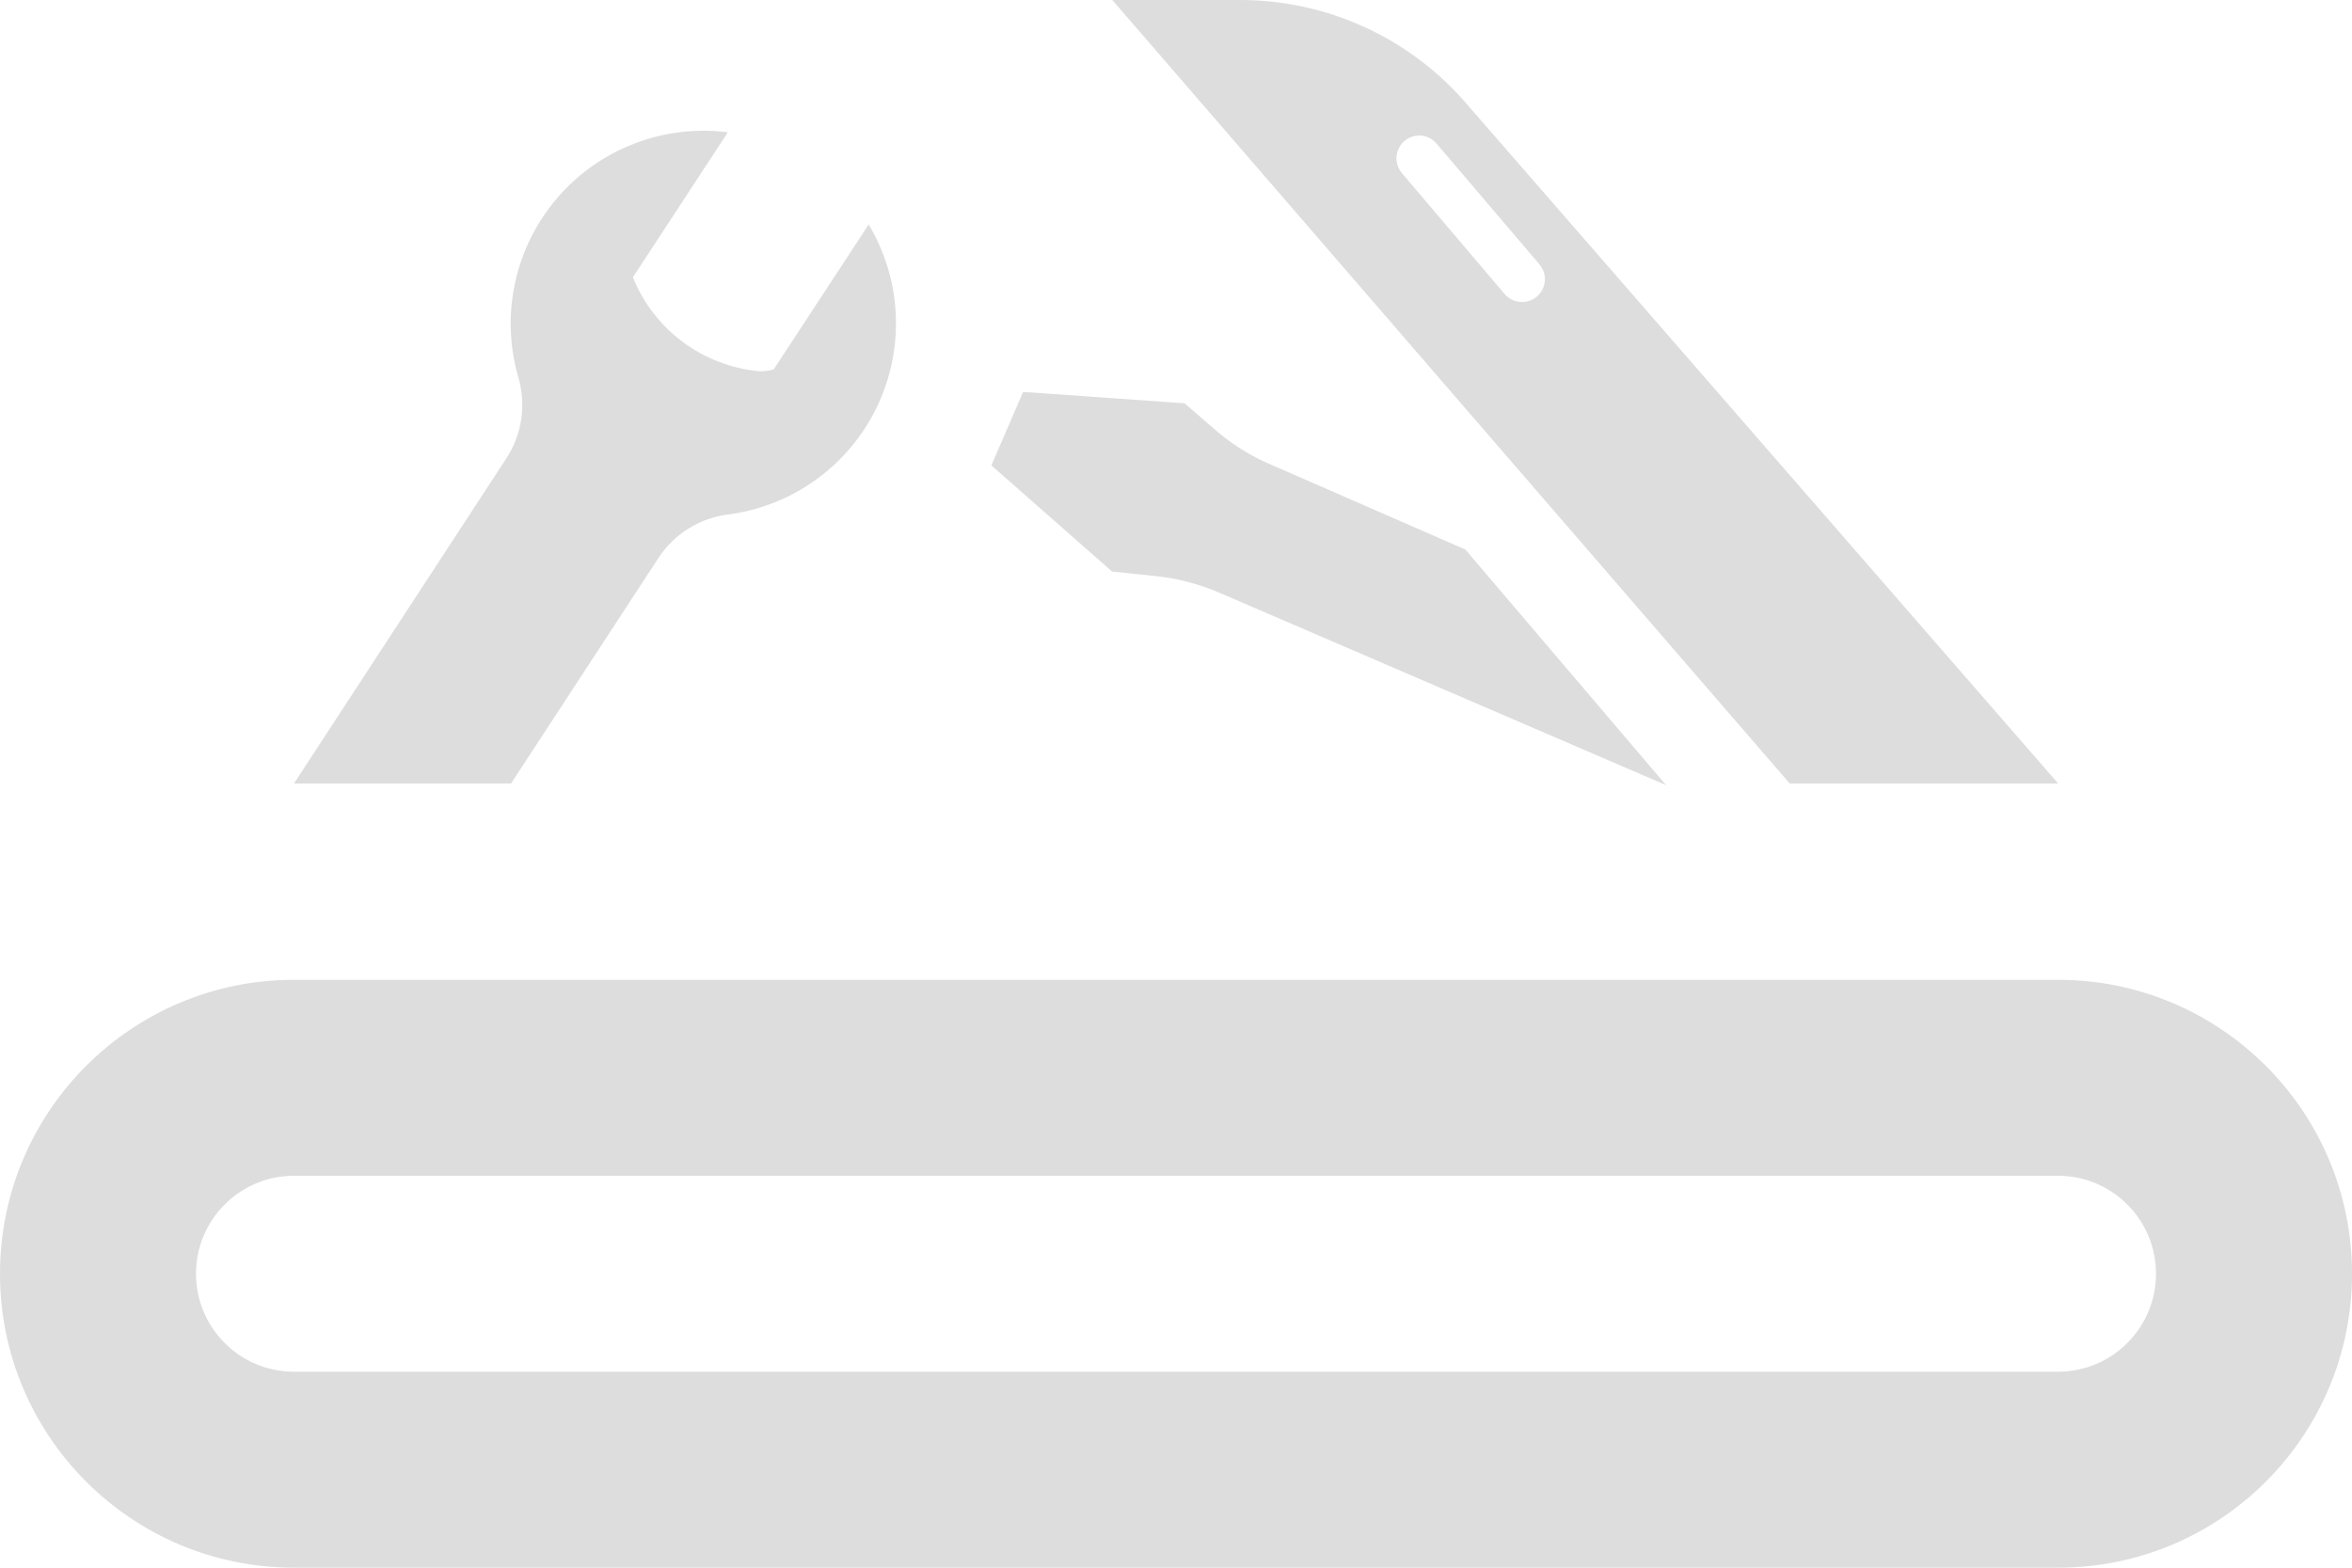
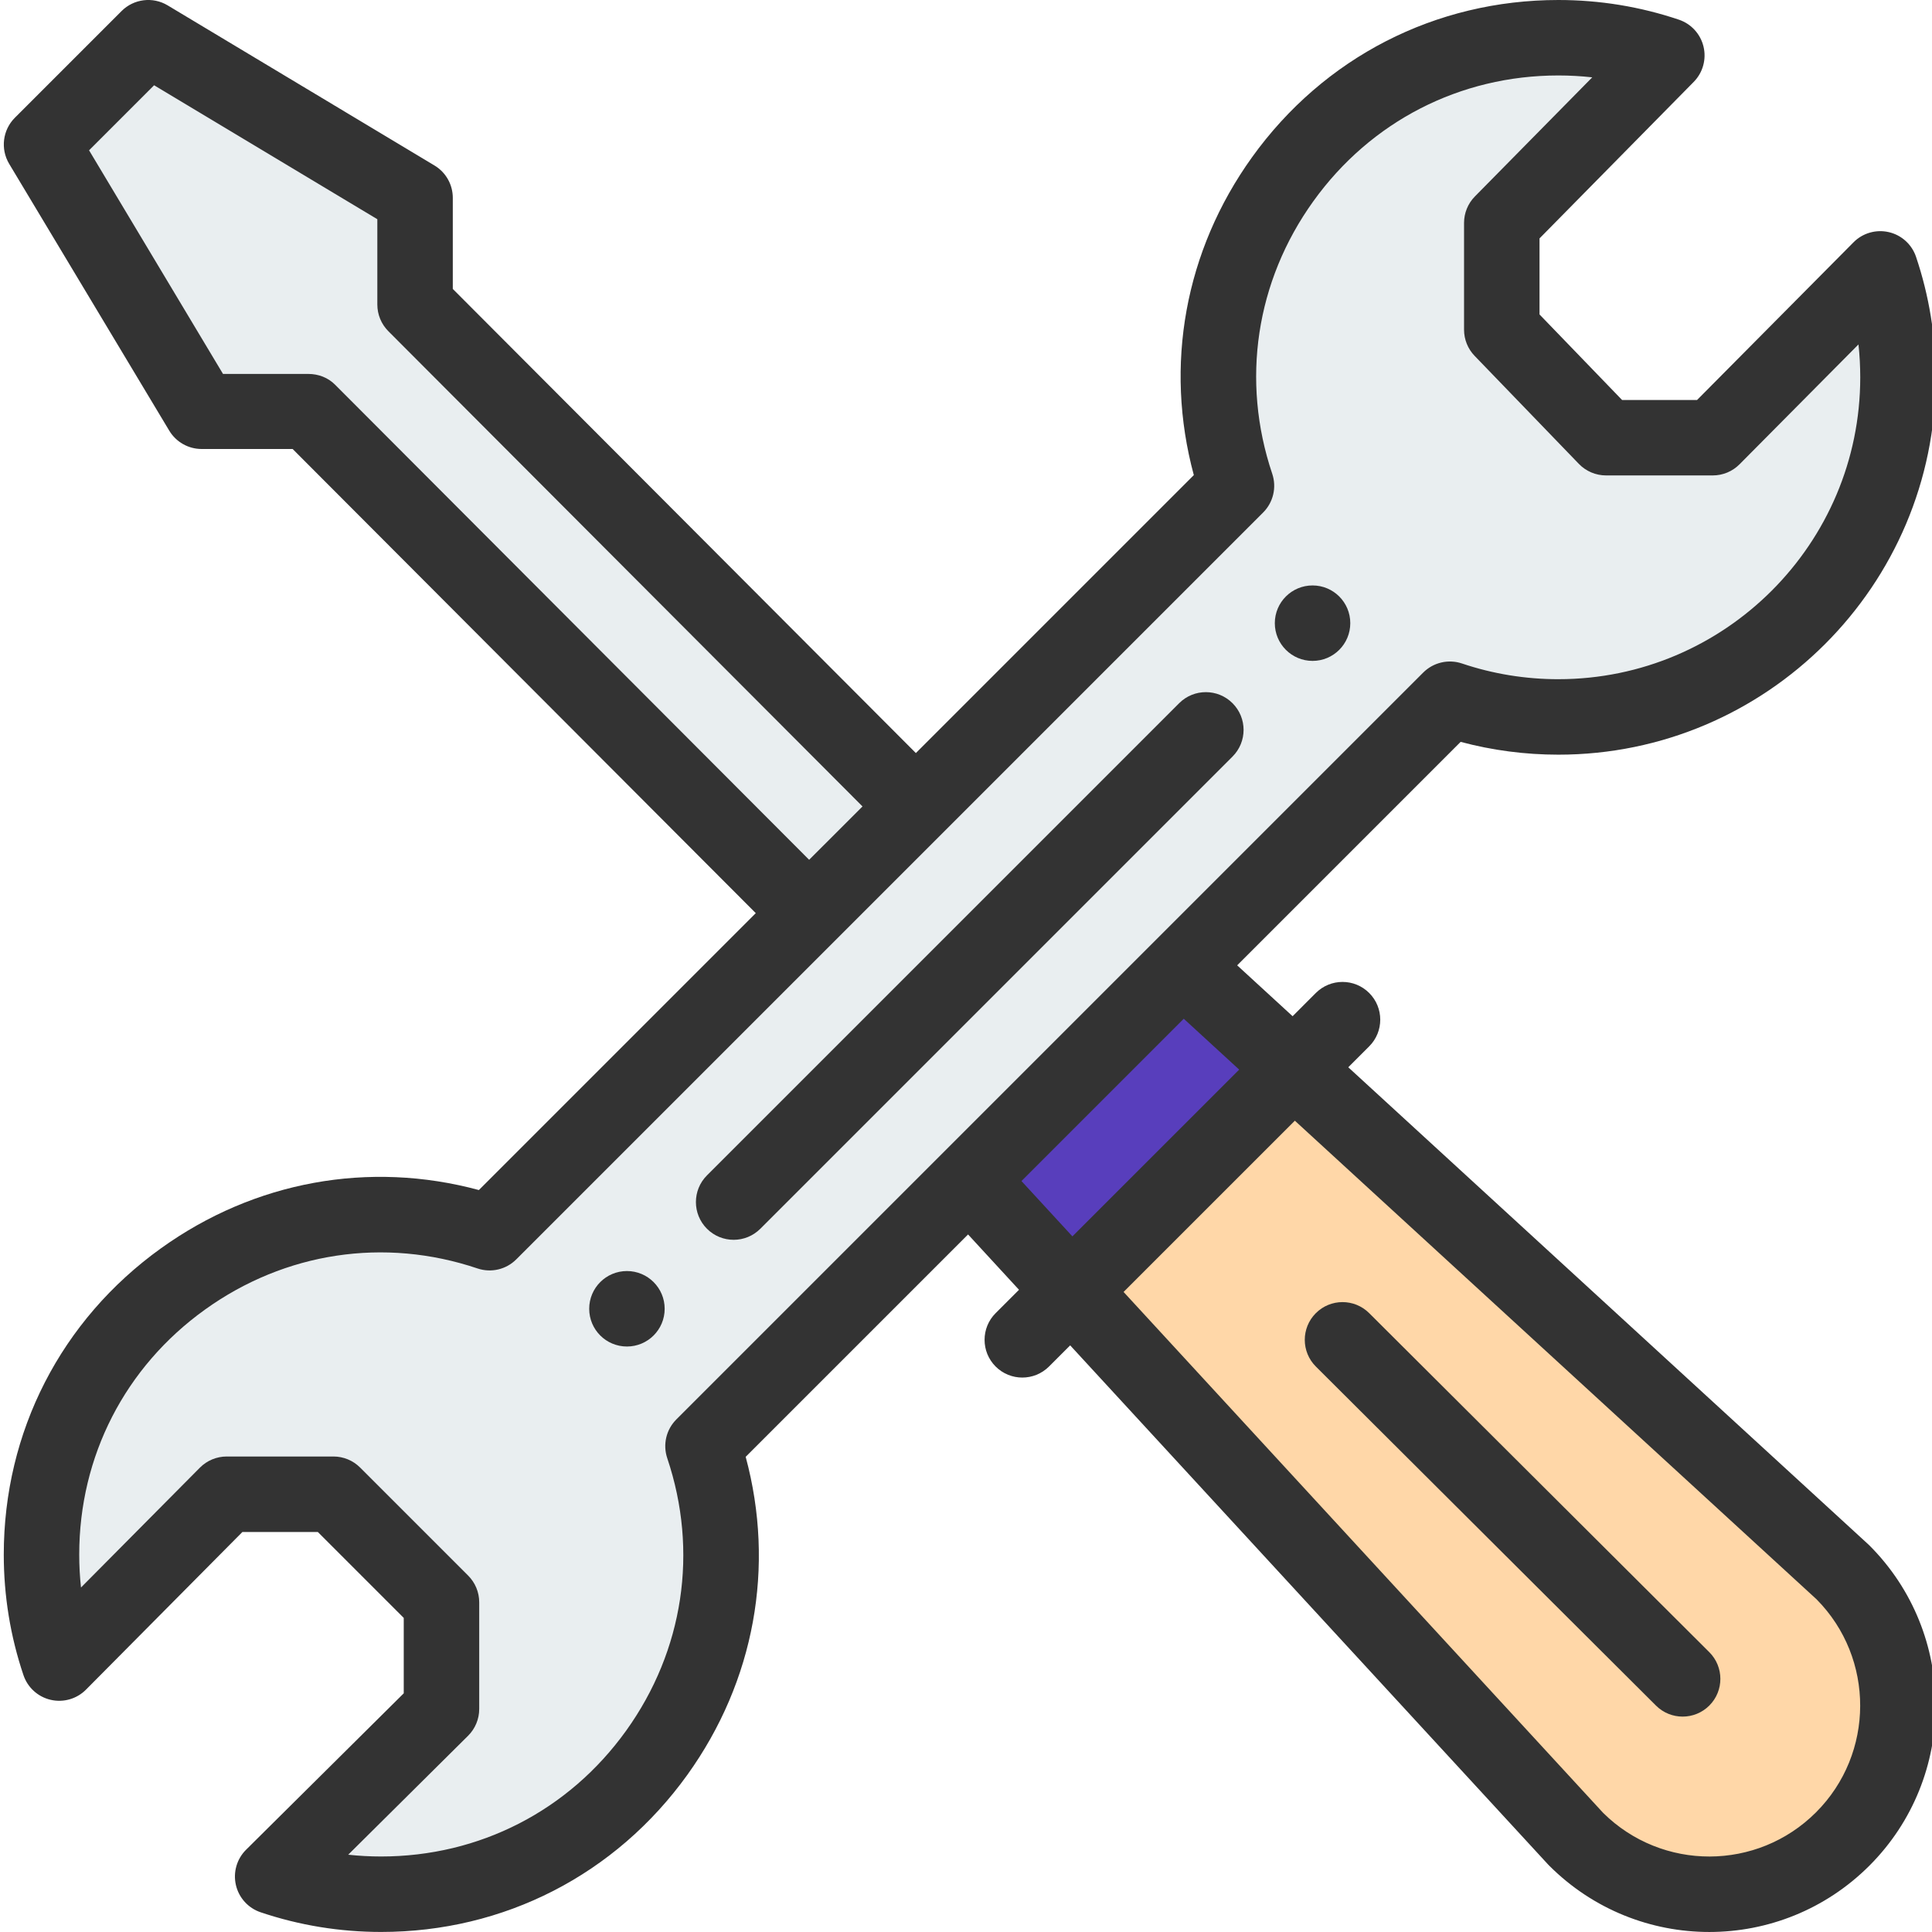
- <svg xmlns="http://www.w3.org/2000/svg" width="48" height="32" viewBox="0 0 48 32">
-   <path id="Shape" d="M42,32H6A6,6,0,0,1,6,20H42a6,6,0,0,1,0,12ZM6,24a2,2,0,1,0,0,4H42a2,2,0,1,0,0-4Zm28-7.974L24.888,12.1a4.475,4.475,0,0,0-1.293-.34l-.9-.094L20.232,9.5,20.88,8l3.294.232.688.594a4.287,4.287,0,0,0,1.122.678l3.922,1.714L34,16.025ZM6,15.992H6v0L10.33,9.362A2,2,0,0,0,10.578,7.7a3.936,3.936,0,0,1,4.276-5l-1.938,2.96A3.083,3.083,0,0,0,15.5,7.578a1.11,1.11,0,0,0,.289-.036l1.939-2.96a3.934,3.934,0,0,1-2.87,5.92,1.993,1.993,0,0,0-1.422.89l-3.006,4.6Zm36,0H36.524L22.7,0h2.6A6.093,6.093,0,0,1,29.95,2.142L42,15.989ZM28.963,2.766a.466.466,0,0,0-.353.768L30.706,6a.464.464,0,0,0,.355.165.466.466,0,0,0,.356-.769l-2.1-2.466A.466.466,0,0,0,28.963,2.766Z" fill="#ddd" />
+ <svg xmlns="http://www.w3.org/2000/svg" viewBox="0 0 511 512" width="512px" height="512px" class="">
+   <g>
+     <path d="m487.844 416.629c19.52 19.531 19.52 51.188 0 70.719-19.516 19.52-51.195 19.52-70.715 0l-133.727-145.258 58.949-58.938zm0 0" fill="#2bbdc4" data-original="#2BBDC4" class="active-path" style="fill:#FFD7A8" data-old_color="#2bbdc4" />
+     <path d="m312.91 256.133 29.441 27.02-58.949 58.938-27.059-29.387zm0 0" fill="#495d85" data-original="#495D85" class="" style="fill:#583EBC" data-old_color="#495d85" />
+     <path d="m497.797 71.258-44.391 44.738h-28.289l-27.629-28.629v-28.289l43.738-44.387c-9.02-3.039-18.688-4.691-28.738-4.691-61.617 0-104.898 60.598-85.309 118.746l-84.969 84.98-.066-.07-132.648-132.949v-28.277l-70.707-42.43-28.281 28.281 42.422 70.707 28.277.012 132.656 132.945.059.059-84.676 84.68c-58.039-19.551-118.746 23.566-118.746 85.305 0 10.051 1.648 19.719 4.688 28.738l44.391-44.738h28.289l28.629 28.629v28.289l-44.738 44.391c9.02 3.039 18.688 4.691 28.738 4.691 61.73 0 104.859-60.711 85.309-118.75 41.012-41.012 157.105-157.105 197.934-197.934 9.031 3.043 18.699 4.691 28.75 4.691 49.707 0 89.996-40.289 89.996-89.996 0-10.051-1.648-19.723-4.688-28.742zm0 0" fill="#e9eef0" data-original="#E9EEF0" class="" />
+     <path d="m347.34 155.148c-5.52 0-10 4.469-10 9.996 0 5.523 4.48 10 10 10 5.531 0 10-4.477 10-10 0-5.527-4.469-9.996-10-9.996zm0 0" data-original="#000000" class="" style="fill:#333333" data-old_color="#000000" />
+     <path d="m165.645 336.84c-5.531 0-10 4.48-10 10 0 5.531 4.469 10 10 10 5.52 0 10-4.469 10-10 0-5.52-4.48-10-10-10zm0 0" data-original="#000000" class="" style="fill:#333333" data-old_color="#000000" />
+     <path d="m500.059 61.52c-3.375-.785-6.922.234-9.359 2.695l-41.457 41.785h-19.875l-21.879-22.668v-20.152l40.863-41.473c2.418-2.453 3.402-5.98 2.602-9.336-.797-3.352-3.266-6.055-6.531-7.156-10.266-3.461-21.008-5.215-31.934-5.215-32.57 0-62.16 15.188-81.184 41.668-17.805 24.789-23.293 55.168-15.43 84.242l-73.66 73.66-122.719-123v-24.141c0-3.512-1.844-6.77-4.855-8.574l-70.707-42.43c-3.938-2.363-8.973-1.742-12.215 1.504l-28.281 28.277c-3.242 3.246-3.863 8.281-1.504 12.219l42.422 70.707c1.805 3.012 5.059 4.852 8.57 4.855l24.133.008 122.73 123-73.379 73.379c-29.074-7.859-59.469-2.363-84.27 15.453-26.465 19.012-41.641 48.594-41.641 81.164 0 10.922 1.754 21.668 5.215 31.93 1.105 3.285 3.836 5.766 7.211 6.547 3.379.785 6.922-.234 9.363-2.695l41.453-41.781h19.984l22.77 22.77v19.984l-41.781 41.453c-2.461 2.441-3.48 5.984-2.695 9.363.781 3.375 3.262 6.105 6.547 7.211 10.262 3.461 21.008 5.215 31.93 5.215 32.57 0 62.148-15.18 81.164-41.645 17.816-24.801 23.312-55.191 15.453-84.266l58.934-58.934 13.5 14.664-6.195 6.191c-3.906 3.906-3.906 10.238 0 14.145 3.906 3.902 10.234 3.902 14.145 0l5.609-5.609 126.664 137.586c.094.102.191.199.289.297 23.438 23.438 61.41 23.445 84.859-.004 23.383-23.395 23.383-61.461 0-84.855-.102-.102-.207-.199-.312-.297l-137.801-126.422 5.547-5.547c3.906-3.902 3.906-10.234 0-14.141s-10.234-3.906-14.145 0l-6.152 6.156-14.691-13.484 59.219-59.219c8.418 2.25 17.105 3.391 25.906 3.391 55.141 0 99.996-44.859 99.996-99.996 0-10.926-1.754-21.668-5.215-31.934-1.105-3.285-3.836-5.766-7.211-6.547zm-411.773 40.414c-1.875-1.879-4.418-2.836-7.074-2.836l-22.617-.008-35.492-59.258 17.238-17.238 59.156 35.5v22.617c0 2.648 1.051 5.188 2.922 7.062l125.656 125.941-14.145 14.141zm254.363 195.062 138.27 126.848c15.445 15.609 15.398 40.883-.145 56.434-15.578 15.578-40.797 15.625-56.438.137l-127.078-138.035zm-14.75-13.535-44.199 44.191-13.5-14.664 43.008-43.012zm84.59-103.465c-8.746 0-17.348-1.402-25.559-4.168-3.598-1.207-7.574-.277-10.262 2.406-50.133 50.133-158.156 158.152-197.934 197.934-2.688 2.688-3.621 6.664-2.406 10.266 8.312 24.684 4.336 51.012-10.914 72.242-15.207 21.168-38.871 33.312-64.918 33.312-2.926 0-5.836-.16-8.719-.469l31.762-31.516c1.891-1.875 2.957-4.43 2.957-7.098v-28.289c0-2.652-1.055-5.195-2.93-7.07l-28.629-28.629c-1.875-1.875-4.418-2.93-7.07-2.93h-28.289c-2.668 0-5.223 1.066-7.102 2.957l-31.512 31.762c-.312-2.883-.469-5.793-.469-8.719 0-26.051 12.141-49.711 33.312-64.918 21.227-15.25 47.559-19.23 72.246-10.914 3.598 1.215 7.574.281 10.262-2.406.551-.547 197.793-197.793 197.934-197.934 2.688-2.688 3.617-6.66 2.406-10.262-8.316-24.684-4.348-51.004 10.891-72.219 15.219-21.188 38.887-33.336 64.938-33.336 3.016 0 6.012.168 8.98.496l-31.102 31.566c-1.844 1.871-2.875 4.391-2.875 7.016v28.289c0 2.594 1.004 5.082 2.805 6.945l27.629 28.629c1.883 1.953 4.48 3.055 7.195 3.055h28.289c2.664 0 5.219-1.062 7.098-2.957l31.512-31.758c.312 2.883.469 5.793.469 8.719 0 44.109-35.887 79.996-79.996 79.996zm0 0" data-original="#000000" class="" style="fill:#333333" data-old_color="#000000" />
+     <path d="m311.988 186.355-125.137 125.137c-3.902 3.902-3.902 10.234 0 14.141 3.906 3.906 10.238 3.906 14.145 0l125.137-125.137c3.906-3.902 3.906-10.234 0-14.141s-10.238-3.906-14.145 0zm0 0" data-original="#000000" class="" style="fill:#333333" data-old_color="#000000" />
+     <path d="m438.355 452c3.906 3.895 10.238 3.895 14.145-.023 3.898-3.91 3.887-10.242-.023-14.141l-90.137-89.848c-3.91-3.898-10.246-3.887-14.141.023-3.902 3.914-3.891 10.242.02 14.141zm0 0" data-original="#000000" class="" style="fill:#333333" data-old_color="#000000" />
+   </g>
</svg>
